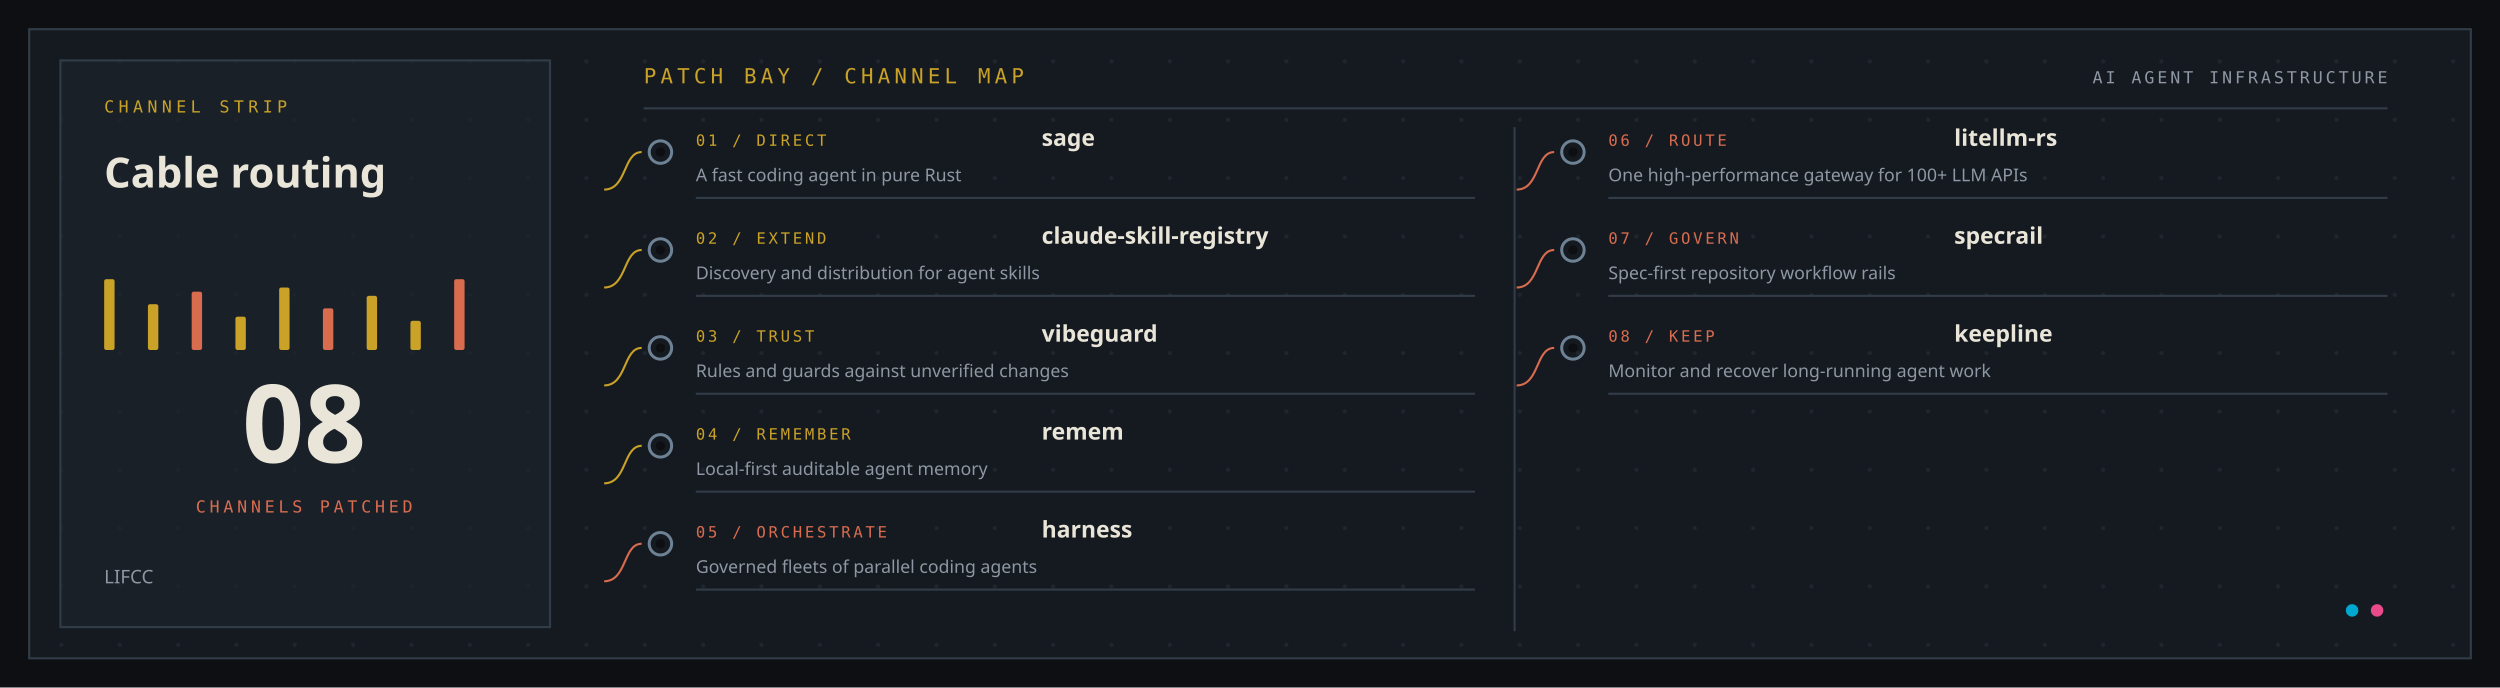
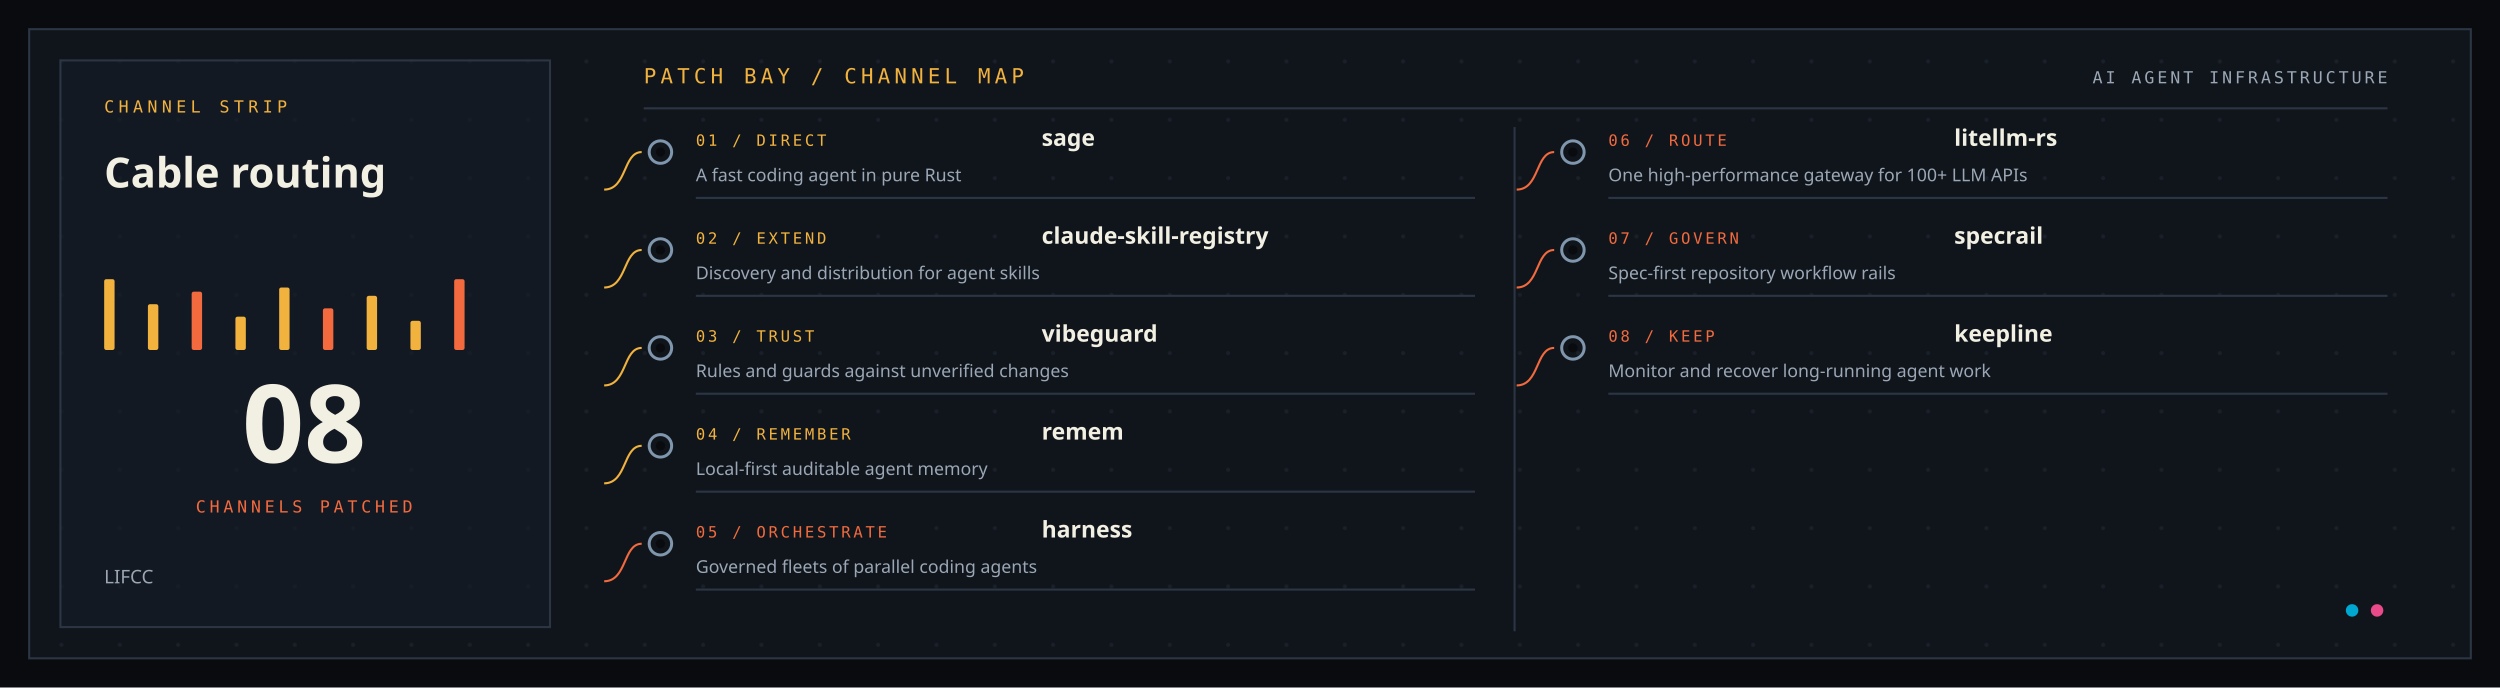
<svg xmlns="http://www.w3.org/2000/svg" width="1200" height="330" viewBox="0 0 1200 330" role="img" aria-label="lifcc cable routing" data-mode="dark">
  <defs>
    <pattern id="patch-grid" width="28" height="28" patternUnits="userSpaceOnUse">
-       <circle cx="1.5" cy="1.5" r="1" fill="#323C48" fill-opacity=".35" />
+       <circle cx="1.5" cy="1.5" r="1" fill="#2B3543" fill-opacity=".35" />
    </pattern>
    <g id="patch-jack">
-       <circle r="7.5" fill="none" stroke="#6E8296" stroke-width="2" />
-       <circle r="3.1" fill="#0D0F12" />
+       <circle r="7.5" fill="none" stroke="#7F96AC" stroke-width="2" />
+       <circle r="3.1" fill="#090B0F" />
    </g>
  </defs>
  <style>
    .patch-label{font-family:Avenir Next Condensed,Arial Narrow,sans-serif}.patch-mono{font-family:ui-monospace,SFMono-Regular,Menlo,monospace}
    .patch-flow{stroke-dasharray:10 14;animation:patch-flow 6s linear infinite}.patch-led{animation:patch-led 2.6s ease-in-out infinite}.patch-vu{transform-box:fill-box;transform-origin:bottom;animation:patch-vu 1.9s ease-in-out infinite}.patch-rise{animation:patch-rise .6s cubic-bezier(.2,.75,.2,1) both}
    @keyframes patch-flow{to{stroke-dashoffset:-120}}@keyframes patch-led{50%{opacity:.2}}@keyframes patch-vu{0%,100%{transform:scaleY(.25)}45%{transform:scaleY(1)}70%{transform:scaleY(.55)}}@keyframes patch-rise{from{opacity:.15;transform:translateY(7px)}to{opacity:1;transform:translateY(0)}}
    @media(prefers-reduced-motion:reduce){.patch-flow,.patch-led,.patch-vu,.patch-rise{animation:none}}
  </style>
-   <rect width="1200" height="330" fill="#0D0F12" />
-   <rect x="14" y="14" width="1172" height="302" fill="#151A20" stroke="#323C48" />
+   <rect width="1200" height="330" fill="#090B0F" />
+   <rect x="14" y="14" width="1172" height="302" fill="#10151C" stroke="#2B3543" />
  <rect x="14" y="14" width="1172" height="302" fill="url(#patch-grid)" />
-   <rect x="29" y="29" width="235" height="272" fill="#1C232C" fill-opacity=".66" stroke="#323C48" />
-   <text x="50" y="54" class="patch-mono" font-size="8" letter-spacing="2.1" fill="#C9A227">CHANNEL STRIP</text>
-   <text x="50" y="90" class="patch-label" font-size="20" font-weight="800" fill="#E9E5D8">Cable routing</text>
-   <rect class="patch-vu" style="animation-delay:0.00s" x="50" y="134" width="5" height="34" rx="1" fill="#C9A227" />
-   <rect class="patch-vu" style="animation-delay:0.23s" x="71" y="146" width="5" height="22" rx="1" fill="#C9A227" />
-   <rect class="patch-vu" style="animation-delay:0.46s" x="92" y="140" width="5" height="28" rx="1" fill="#D96C4F" />
-   <rect class="patch-vu" style="animation-delay:0.69s" x="113" y="152" width="5" height="16" rx="1" fill="#C9A227" />
-   <rect class="patch-vu" style="animation-delay:0.92s" x="134" y="138" width="5" height="30" rx="1" fill="#C9A227" />
-   <rect class="patch-vu" style="animation-delay:1.15s" x="155" y="148" width="5" height="20" rx="1" fill="#D96C4F" />
-   <rect class="patch-vu" style="animation-delay:1.38s" x="176" y="142" width="5" height="26" rx="1" fill="#C9A227" />
-   <rect class="patch-vu" style="animation-delay:1.61s" x="197" y="154" width="5" height="14" rx="1" fill="#C9A227" />
-   <rect class="patch-vu" style="animation-delay:1.84s" x="218" y="134" width="5" height="34" rx="1" fill="#D96C4F" />
-   <text x="146" y="222" text-anchor="middle" class="patch-label" font-size="52" font-weight="800" fill="#E9E5D8">08</text>
-   <text x="146" y="246" text-anchor="middle" class="patch-mono" font-size="8" letter-spacing="1.8" fill="#D96C4F">CHANNELS PATCHED</text>
-   <text x="50" y="280" class="patch-label" font-size="9" fill="#8E97A3">LIFCC</text>
-   <text x="309" y="40" class="patch-mono" font-size="10" letter-spacing="2" fill="#C9A227">PATCH BAY / CHANNEL MAP</text>
-   <text x="1146" y="40" text-anchor="end" class="patch-mono" font-size="8" letter-spacing="1.4" fill="#8E97A3">AI AGENT INFRASTRUCTURE</text>
-   <path d="M309 52H1146" stroke="#323C48" />
-   <path d="M727 61V303" stroke="#323C48" />
+   <rect x="29" y="29" width="235" height="272" fill="#161C26" fill-opacity=".66" stroke="#2B3543" />
+   <text x="50" y="54" class="patch-mono" font-size="8" letter-spacing="2.1" fill="#F2B23E">CHANNEL STRIP</text>
+   <text x="50" y="90" class="patch-label" font-size="20" font-weight="800" fill="#F2EFE3">Cable routing</text>
+   <rect class="patch-vu" style="animation-delay:0.00s" x="50" y="134" width="5" height="34" rx="1" fill="#F2B23E" />
+   <rect class="patch-vu" style="animation-delay:0.23s" x="71" y="146" width="5" height="22" rx="1" fill="#F2B23E" />
+   <rect class="patch-vu" style="animation-delay:0.46s" x="92" y="140" width="5" height="28" rx="1" fill="#F26A3D" />
+   <rect class="patch-vu" style="animation-delay:0.69s" x="113" y="152" width="5" height="16" rx="1" fill="#F2B23E" />
+   <rect class="patch-vu" style="animation-delay:0.92s" x="134" y="138" width="5" height="30" rx="1" fill="#F2B23E" />
+   <rect class="patch-vu" style="animation-delay:1.15s" x="155" y="148" width="5" height="20" rx="1" fill="#F26A3D" />
+   <rect class="patch-vu" style="animation-delay:1.38s" x="176" y="142" width="5" height="26" rx="1" fill="#F2B23E" />
+   <rect class="patch-vu" style="animation-delay:1.61s" x="197" y="154" width="5" height="14" rx="1" fill="#F2B23E" />
+   <rect class="patch-vu" style="animation-delay:1.84s" x="218" y="134" width="5" height="34" rx="1" fill="#F26A3D" />
+   <text x="146" y="222" text-anchor="middle" class="patch-label" font-size="52" font-weight="800" fill="#F2EFE3">08</text>
+   <text x="146" y="246" text-anchor="middle" class="patch-mono" font-size="8" letter-spacing="1.8" fill="#F26A3D">CHANNELS PATCHED</text>
+   <text x="50" y="280" class="patch-label" font-size="9" fill="#9BA7B5">LIFCC</text>
+   <text x="309" y="40" class="patch-mono" font-size="10" letter-spacing="2" fill="#F2B23E">PATCH BAY / CHANNEL MAP</text>
+   <text x="1146" y="40" text-anchor="end" class="patch-mono" font-size="8" letter-spacing="1.4" fill="#9BA7B5">AI AGENT INFRASTRUCTURE</text>
+   <path d="M309 52H1146" stroke="#2B3543" />
+   <path d="M727 61V303" stroke="#2B3543" />
  <g class="patch-rise" style="animation-delay:0ms">
-     <path d="M290 91C301 91 299 73 308 73" fill="none" stroke="#C9A227" />
+     <path d="M290 91C301 91 299 73 308 73" fill="none" stroke="#F2B23E" />
    <g transform="translate(317 73) scale(.72)">
      <use href="#patch-jack" />
    </g>
-     <text x="334" y="70" class="patch-mono" font-size="7.5" letter-spacing="1.3" fill="#C9A227">01 / DIRECT</text>
-     <text x="500" y="70" class="patch-label" font-size="11" font-weight="800" fill="#E9E5D8">sage</text>
-     <text x="334" y="87" class="patch-label" font-size="8.5" fill="#8E97A3">A fast coding agent in pure Rust</text>
-     <path d="M334 95H708" stroke="#323C48" />
+     <text x="334" y="70" class="patch-mono" font-size="7.5" letter-spacing="1.3" fill="#F2B23E">01 / DIRECT</text>
+     <text x="500" y="70" class="patch-label" font-size="11" font-weight="800" fill="#F2EFE3">sage</text>
+     <text x="334" y="87" class="patch-label" font-size="8.5" fill="#9BA7B5">A fast coding agent in pure Rust</text>
+     <path d="M334 95H708" stroke="#2B3543" />
  </g>
  <g class="patch-rise" style="animation-delay:42ms">
-     <path d="M290 138C301 138 299 120 308 120" fill="none" stroke="#C9A227" />
+     <path d="M290 138C301 138 299 120 308 120" fill="none" stroke="#F2B23E" />
    <g transform="translate(317 120) scale(.72)">
      <use href="#patch-jack" />
    </g>
-     <text x="334" y="117" class="patch-mono" font-size="7.5" letter-spacing="1.3" fill="#C9A227">02 / EXTEND</text>
-     <text x="500" y="117" class="patch-label" font-size="11" font-weight="800" fill="#E9E5D8">claude-skill-registry</text>
-     <text x="334" y="134" class="patch-label" font-size="8.5" fill="#8E97A3">Discovery and distribution for agent skills</text>
-     <path d="M334 142H708" stroke="#323C48" />
+     <text x="334" y="117" class="patch-mono" font-size="7.5" letter-spacing="1.3" fill="#F2B23E">02 / EXTEND</text>
+     <text x="500" y="117" class="patch-label" font-size="11" font-weight="800" fill="#F2EFE3">claude-skill-registry</text>
+     <text x="334" y="134" class="patch-label" font-size="8.5" fill="#9BA7B5">Discovery and distribution for agent skills</text>
+     <path d="M334 142H708" stroke="#2B3543" />
  </g>
  <g class="patch-rise" style="animation-delay:84ms">
-     <path d="M290 185C301 185 299 167 308 167" fill="none" stroke="#C9A227" />
+     <path d="M290 185C301 185 299 167 308 167" fill="none" stroke="#F2B23E" />
    <g transform="translate(317 167) scale(.72)">
      <use href="#patch-jack" />
    </g>
-     <text x="334" y="164" class="patch-mono" font-size="7.5" letter-spacing="1.3" fill="#C9A227">03 / TRUST</text>
-     <text x="500" y="164" class="patch-label" font-size="11" font-weight="800" fill="#E9E5D8">vibeguard</text>
-     <text x="334" y="181" class="patch-label" font-size="8.5" fill="#8E97A3">Rules and guards against unverified changes</text>
-     <path d="M334 189H708" stroke="#323C48" />
+     <text x="334" y="164" class="patch-mono" font-size="7.5" letter-spacing="1.3" fill="#F2B23E">03 / TRUST</text>
+     <text x="500" y="164" class="patch-label" font-size="11" font-weight="800" fill="#F2EFE3">vibeguard</text>
+     <text x="334" y="181" class="patch-label" font-size="8.5" fill="#9BA7B5">Rules and guards against unverified changes</text>
+     <path d="M334 189H708" stroke="#2B3543" />
  </g>
  <g class="patch-rise" style="animation-delay:126ms">
-     <path d="M290 232C301 232 299 214 308 214" fill="none" stroke="#C9A227" />
+     <path d="M290 232C301 232 299 214 308 214" fill="none" stroke="#F2B23E" />
    <g transform="translate(317 214) scale(.72)">
      <use href="#patch-jack" />
    </g>
-     <text x="334" y="211" class="patch-mono" font-size="7.5" letter-spacing="1.3" fill="#C9A227">04 / REMEMBER</text>
-     <text x="500" y="211" class="patch-label" font-size="11" font-weight="800" fill="#E9E5D8">remem</text>
-     <text x="334" y="228" class="patch-label" font-size="8.5" fill="#8E97A3">Local-first auditable agent memory</text>
-     <path d="M334 236H708" stroke="#323C48" />
+     <text x="334" y="211" class="patch-mono" font-size="7.5" letter-spacing="1.3" fill="#F2B23E">04 / REMEMBER</text>
+     <text x="500" y="211" class="patch-label" font-size="11" font-weight="800" fill="#F2EFE3">remem</text>
+     <text x="334" y="228" class="patch-label" font-size="8.5" fill="#9BA7B5">Local-first auditable agent memory</text>
+     <path d="M334 236H708" stroke="#2B3543" />
  </g>
  <g class="patch-rise" style="animation-delay:168ms">
-     <path d="M290 279C301 279 299 261 308 261" fill="none" stroke="#D96C4F" />
+     <path d="M290 279C301 279 299 261 308 261" fill="none" stroke="#F26A3D" />
    <g transform="translate(317 261) scale(.72)">
      <use href="#patch-jack" />
    </g>
-     <text x="334" y="258" class="patch-mono" font-size="7.5" letter-spacing="1.3" fill="#D96C4F">05 / ORCHESTRATE</text>
-     <text x="500" y="258" class="patch-label" font-size="11" font-weight="800" fill="#E9E5D8">harness</text>
-     <text x="334" y="275" class="patch-label" font-size="8.5" fill="#8E97A3">Governed fleets of parallel coding agents</text>
-     <path d="M334 283H708" stroke="#323C48" />
+     <text x="334" y="258" class="patch-mono" font-size="7.5" letter-spacing="1.3" fill="#F26A3D">05 / ORCHESTRATE</text>
+     <text x="500" y="258" class="patch-label" font-size="11" font-weight="800" fill="#F2EFE3">harness</text>
+     <text x="334" y="275" class="patch-label" font-size="8.5" fill="#9BA7B5">Governed fleets of parallel coding agents</text>
+     <path d="M334 283H708" stroke="#2B3543" />
  </g>
  <g class="patch-rise" style="animation-delay:210ms">
-     <path d="M728 91C739 91 737 73 746 73" fill="none" stroke="#D96C4F" />
+     <path d="M728 91C739 91 737 73 746 73" fill="none" stroke="#F26A3D" />
    <g transform="translate(755 73) scale(.72)">
      <use href="#patch-jack" />
    </g>
-     <text x="772" y="70" class="patch-mono" font-size="7.5" letter-spacing="1.3" fill="#D96C4F">06 / ROUTE</text>
-     <text x="938" y="70" class="patch-label" font-size="11" font-weight="800" fill="#E9E5D8">litellm-rs</text>
-     <text x="772" y="87" class="patch-label" font-size="8.5" fill="#8E97A3">One high-performance gateway for 100+ LLM APIs</text>
-     <path d="M772 95H1146" stroke="#323C48" />
+     <text x="772" y="70" class="patch-mono" font-size="7.5" letter-spacing="1.3" fill="#F26A3D">06 / ROUTE</text>
+     <text x="938" y="70" class="patch-label" font-size="11" font-weight="800" fill="#F2EFE3">litellm-rs</text>
+     <text x="772" y="87" class="patch-label" font-size="8.5" fill="#9BA7B5">One high-performance gateway for 100+ LLM APIs</text>
+     <path d="M772 95H1146" stroke="#2B3543" />
  </g>
  <g class="patch-rise" style="animation-delay:252ms">
-     <path d="M728 138C739 138 737 120 746 120" fill="none" stroke="#D96C4F" />
+     <path d="M728 138C739 138 737 120 746 120" fill="none" stroke="#F26A3D" />
    <g transform="translate(755 120) scale(.72)">
      <use href="#patch-jack" />
    </g>
-     <text x="772" y="117" class="patch-mono" font-size="7.5" letter-spacing="1.3" fill="#D96C4F">07 / GOVERN</text>
-     <text x="938" y="117" class="patch-label" font-size="11" font-weight="800" fill="#E9E5D8">specrail</text>
-     <text x="772" y="134" class="patch-label" font-size="8.5" fill="#8E97A3">Spec-first repository workflow rails</text>
-     <path d="M772 142H1146" stroke="#323C48" />
+     <text x="772" y="117" class="patch-mono" font-size="7.5" letter-spacing="1.3" fill="#F26A3D">07 / GOVERN</text>
+     <text x="938" y="117" class="patch-label" font-size="11" font-weight="800" fill="#F2EFE3">specrail</text>
+     <text x="772" y="134" class="patch-label" font-size="8.5" fill="#9BA7B5">Spec-first repository workflow rails</text>
+     <path d="M772 142H1146" stroke="#2B3543" />
  </g>
  <g class="patch-rise" style="animation-delay:294ms">
-     <path d="M728 185C739 185 737 167 746 167" fill="none" stroke="#D96C4F" />
+     <path d="M728 185C739 185 737 167 746 167" fill="none" stroke="#F26A3D" />
    <g transform="translate(755 167) scale(.72)">
      <use href="#patch-jack" />
    </g>
-     <text x="772" y="164" class="patch-mono" font-size="7.5" letter-spacing="1.3" fill="#D96C4F">08 / KEEP</text>
-     <text x="938" y="164" class="patch-label" font-size="11" font-weight="800" fill="#E9E5D8">keepline</text>
-     <text x="772" y="181" class="patch-label" font-size="8.5" fill="#8E97A3">Monitor and recover long-running agent work</text>
-     <path d="M772 189H1146" stroke="#323C48" />
+     <text x="772" y="164" class="patch-mono" font-size="7.5" letter-spacing="1.3" fill="#F26A3D">08 / KEEP</text>
+     <text x="938" y="164" class="patch-label" font-size="11" font-weight="800" fill="#F2EFE3">keepline</text>
+     <text x="772" y="181" class="patch-label" font-size="8.5" fill="#9BA7B5">Monitor and recover long-running agent work</text>
+     <path d="M772 189H1146" stroke="#2B3543" />
  </g>
  <circle cx="1129" cy="293" r="3" fill="#00A7D1" />
  <circle cx="1141" cy="293" r="3" fill="#E84A8A" />
</svg>
